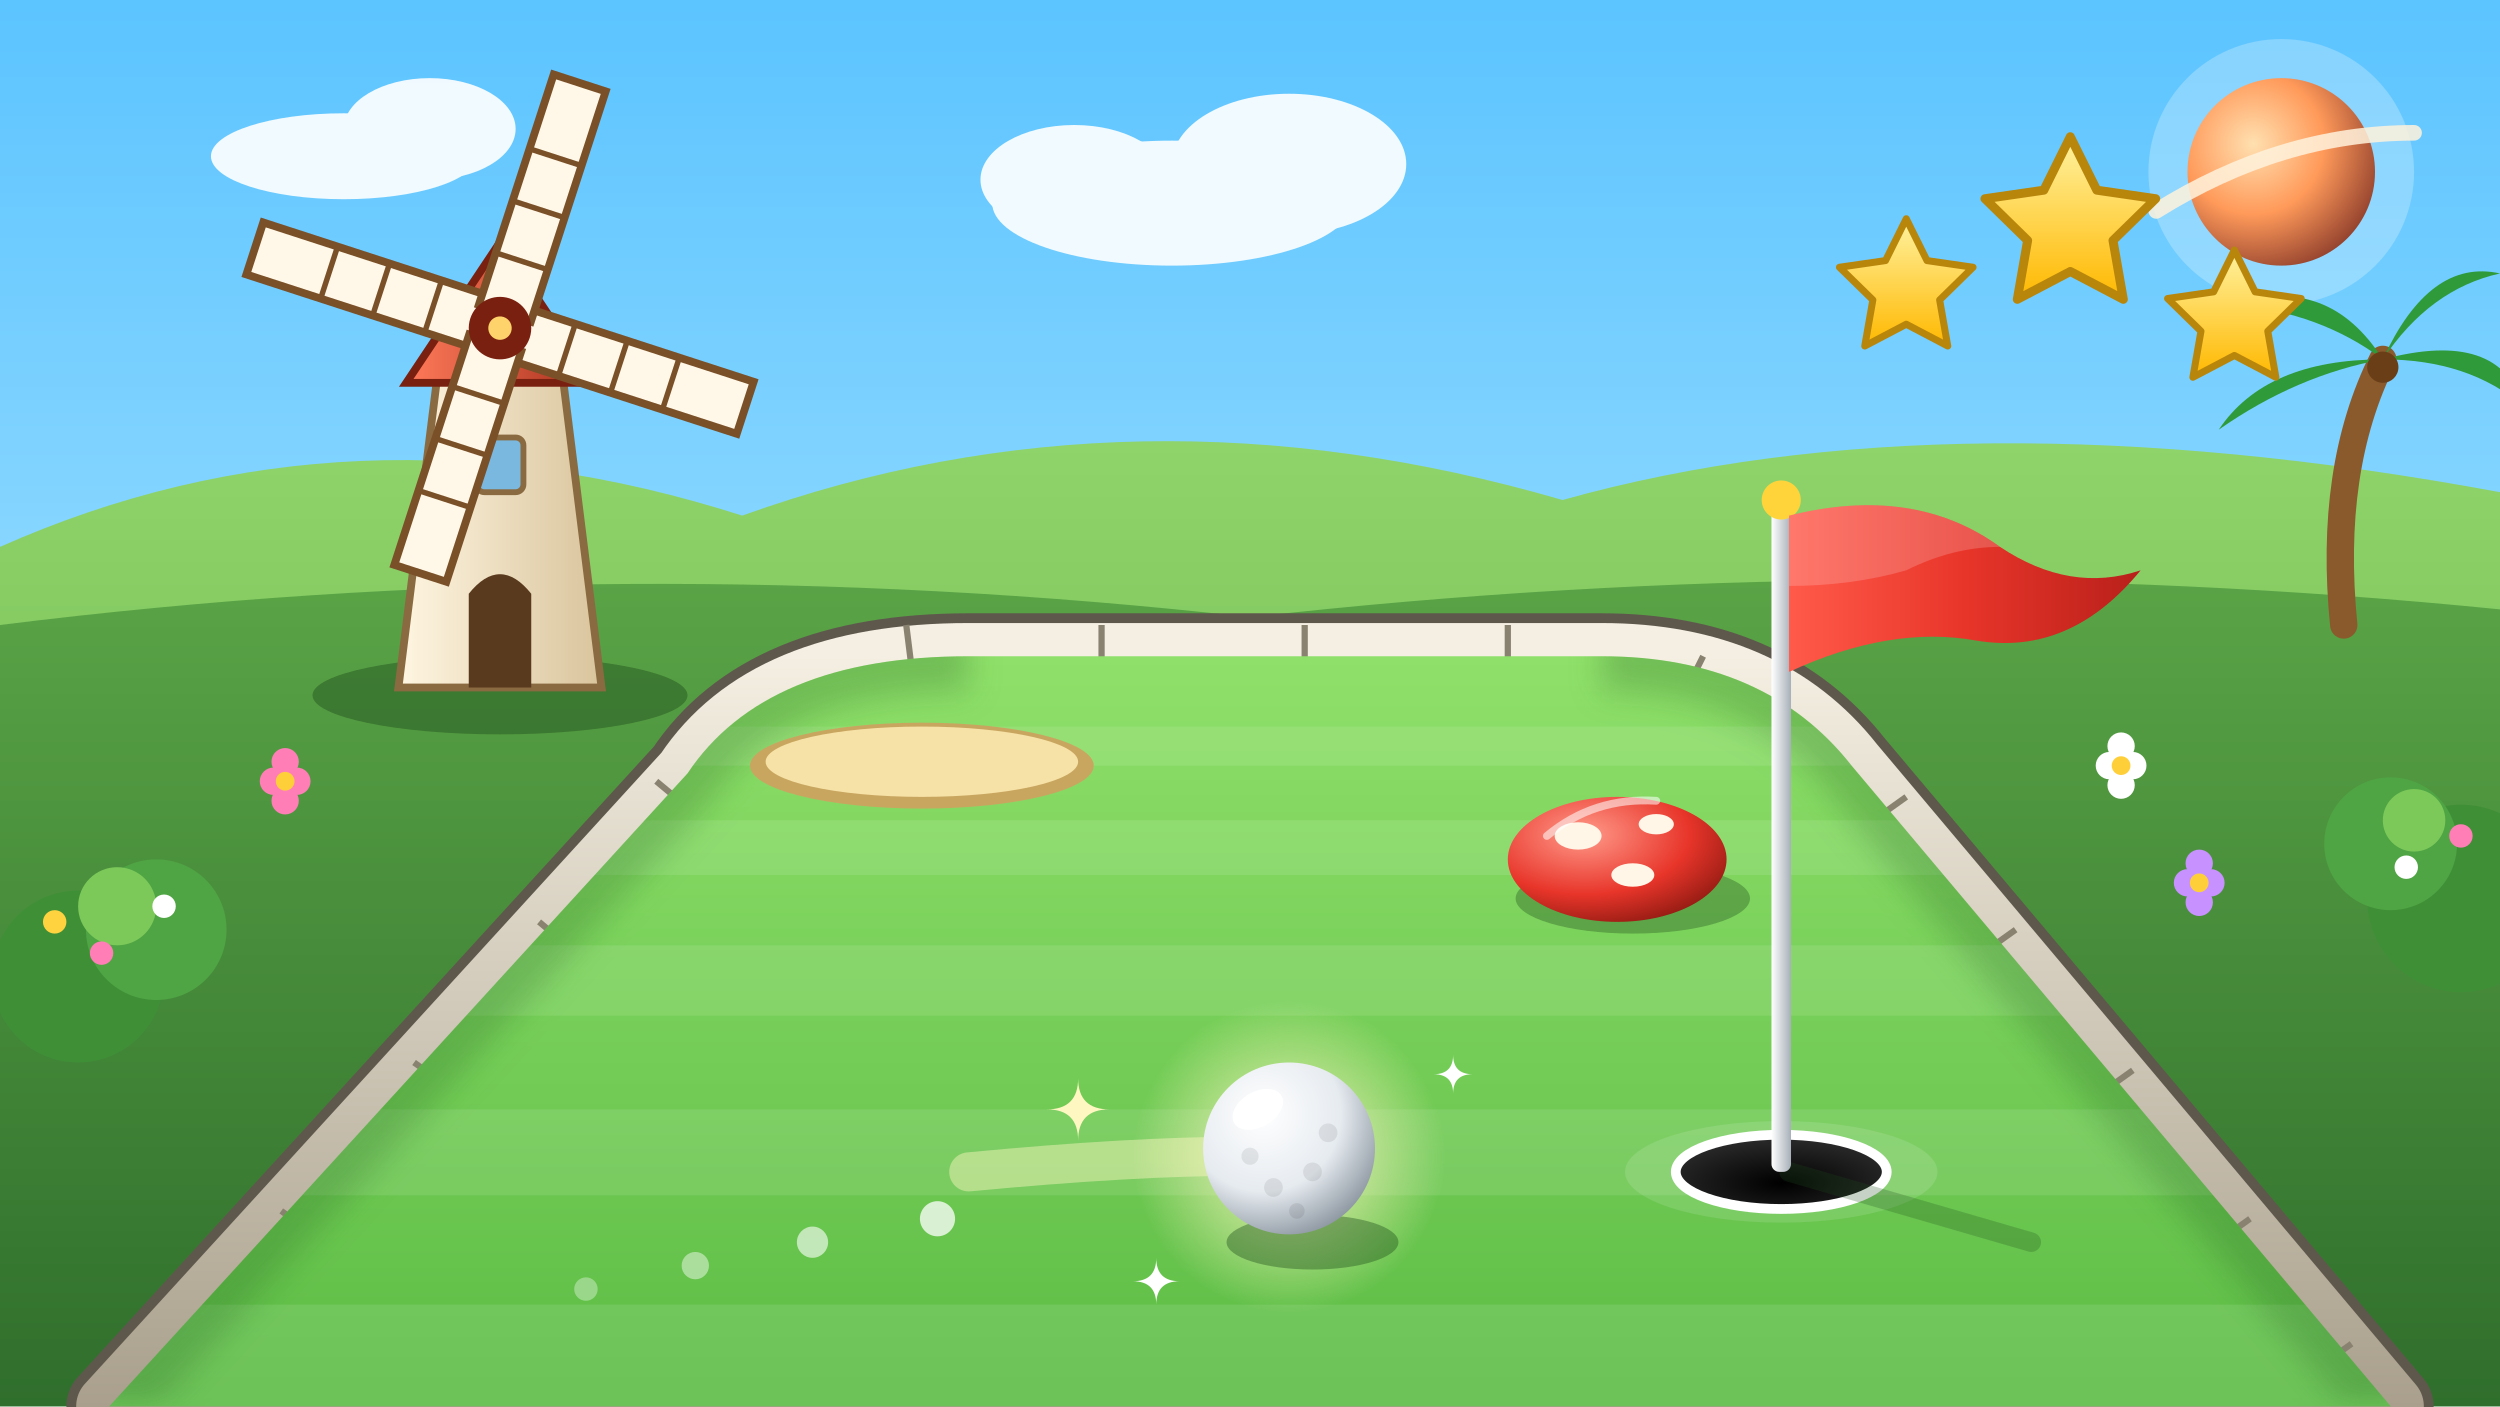
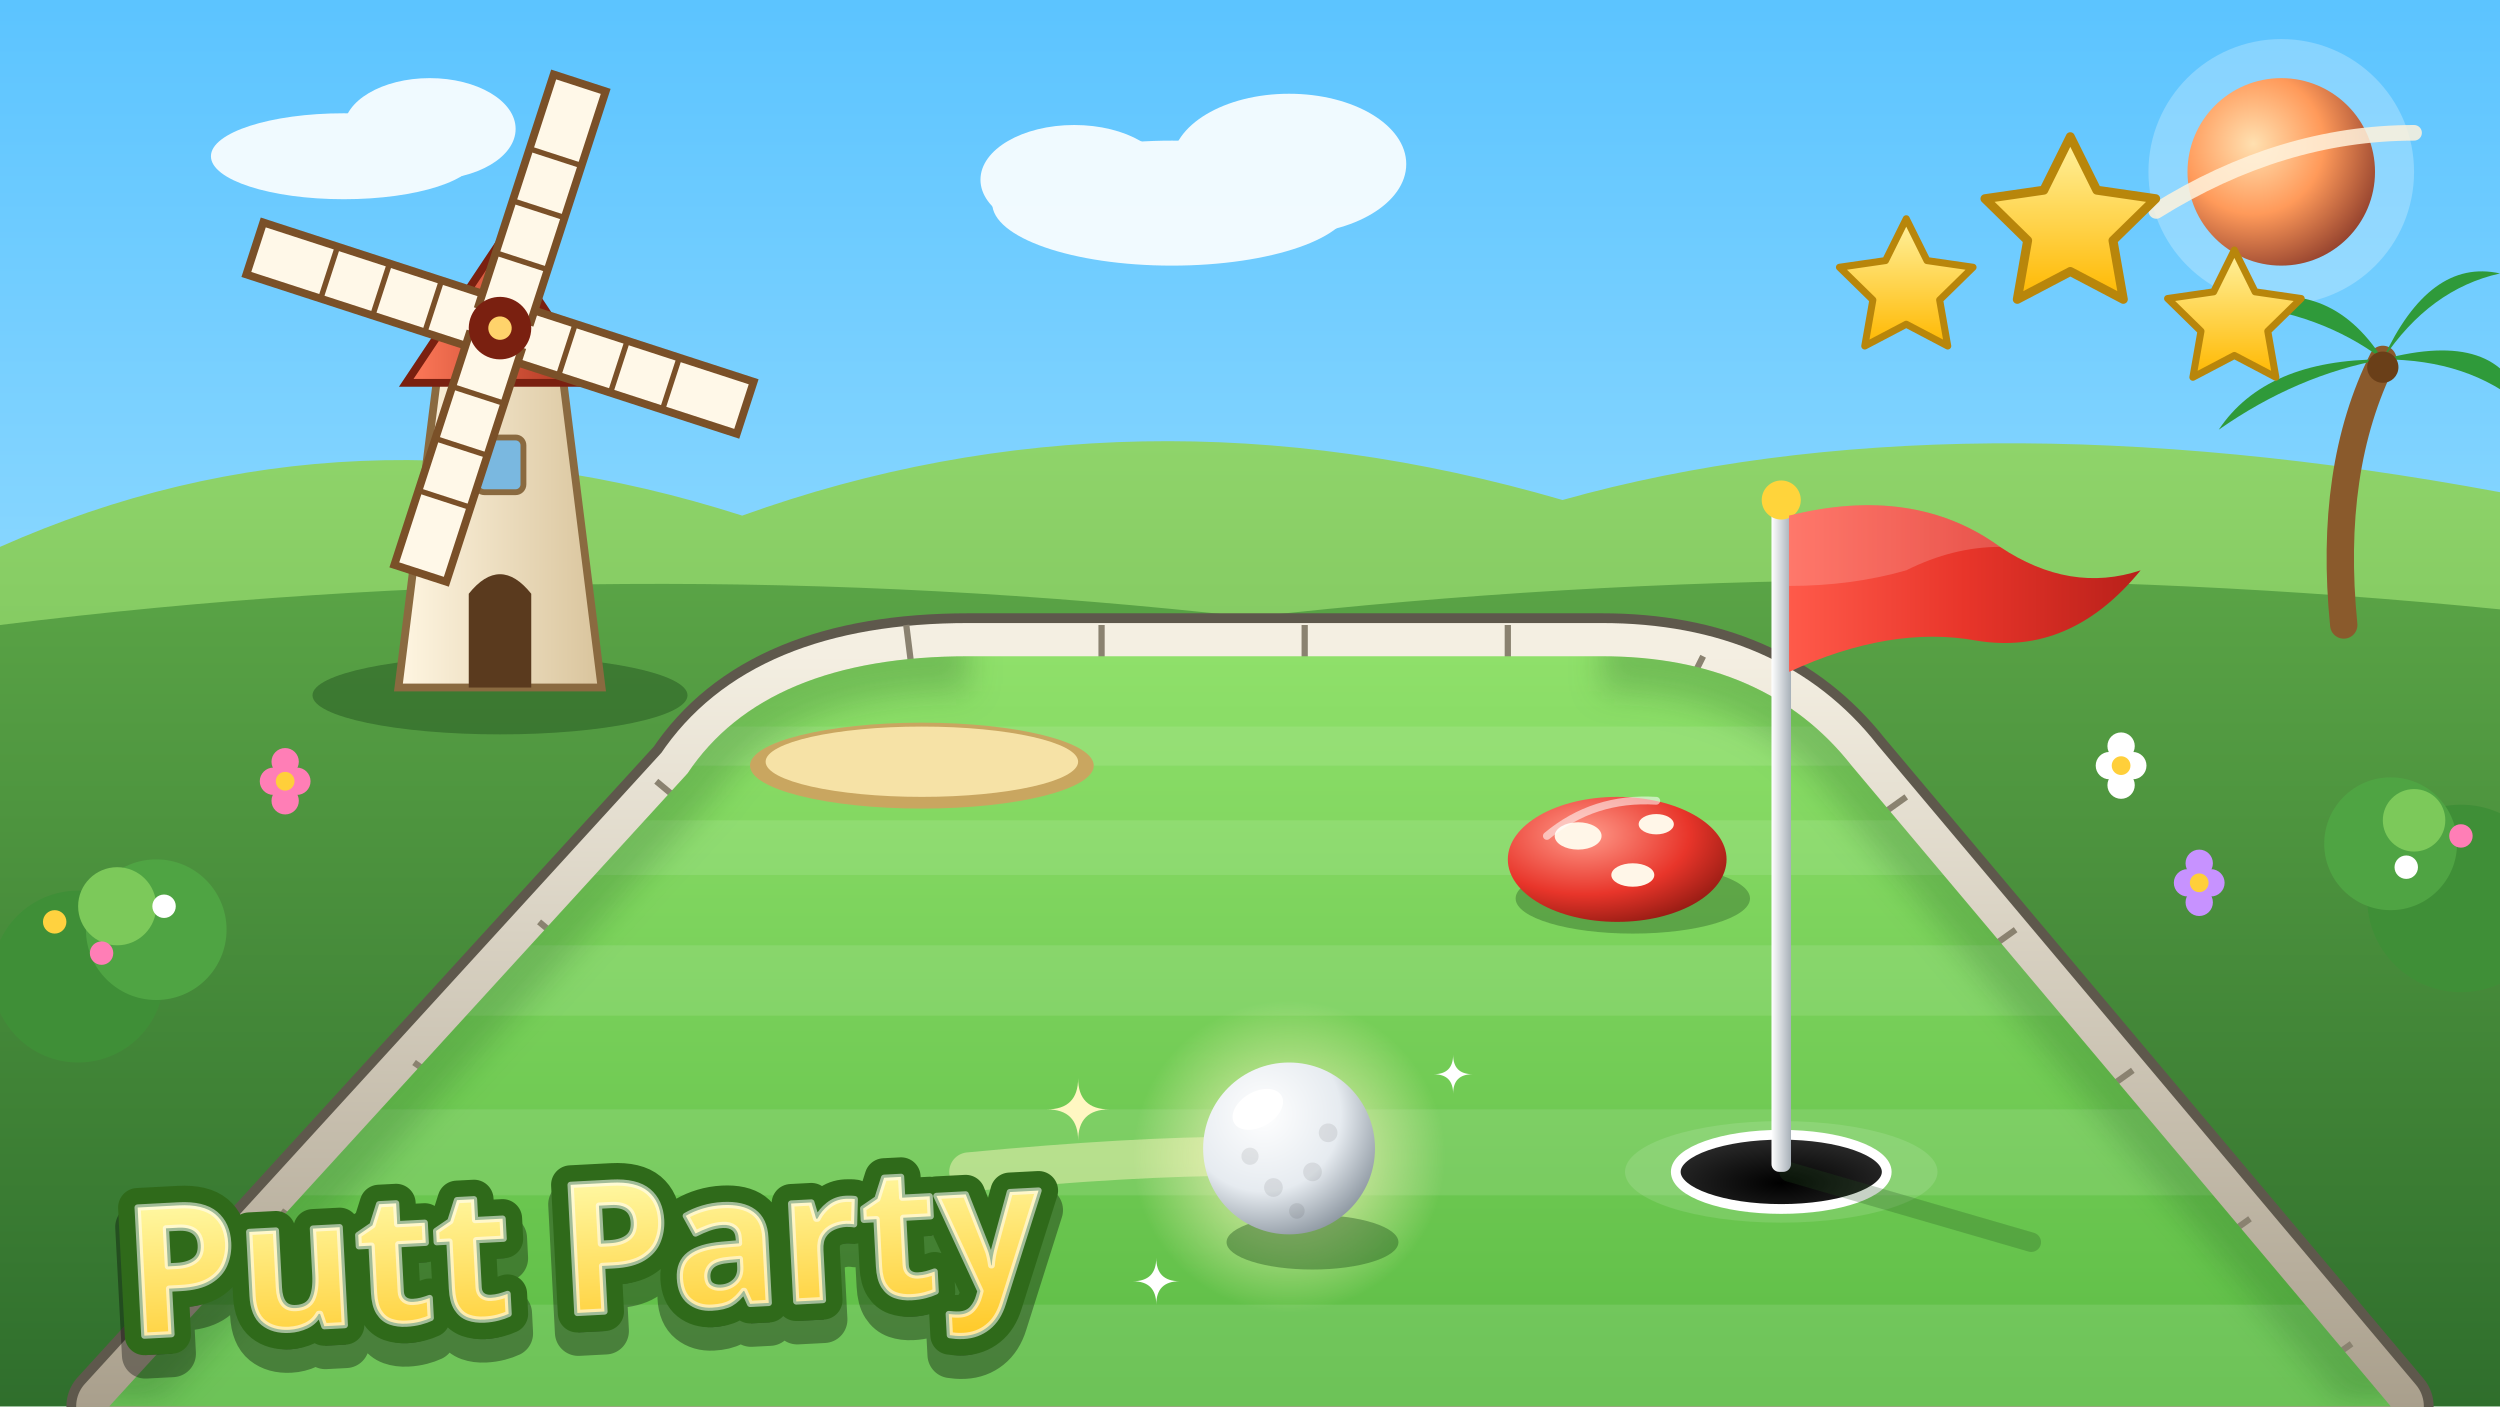
<svg xmlns="http://www.w3.org/2000/svg" viewBox="0 0 640 360" width="640" height="360">
  <defs>
    <linearGradient id="sky" x1="0" y1="0" x2="0" y2="1">
      <stop offset="0" stop-color="#5cc4ff" />
      <stop offset="1" stop-color="#c8f1ff" />
    </linearGradient>
    <linearGradient id="hillFar" x1="0" y1="0" x2="0" y2="1">
      <stop offset="0" stop-color="#8fd46a" />
      <stop offset="1" stop-color="#5da845" />
    </linearGradient>
    <linearGradient id="ground" x1="0" y1="0" x2="0" y2="1">
      <stop offset="0" stop-color="#5aa446" />
      <stop offset="1" stop-color="#2f6e2c" />
    </linearGradient>
    <linearGradient id="turf" x1="0" y1="0" x2="0" y2="1">
      <stop offset="0" stop-color="#8fe06a" />
      <stop offset="1" stop-color="#5cbc45" />
    </linearGradient>
    <linearGradient id="stone" x1="0" y1="0" x2="0" y2="1">
      <stop offset="0" stop-color="#f4efe2" />
      <stop offset="1" stop-color="#a99f8c" />
    </linearGradient>
    <radialGradient id="ball" cx="35%" cy="30%" r="75%">
      <stop offset="0" stop-color="#ffffff" />
      <stop offset="0.6" stop-color="#e6ebf0" />
      <stop offset="1" stop-color="#8f99a3" />
    </radialGradient>
    <radialGradient id="hole" cx="50%" cy="65%" r="60%">
      <stop offset="0" stop-color="#000" />
      <stop offset="1" stop-color="#2a2a2a" />
    </radialGradient>
    <linearGradient id="flag" x1="0" y1="0" x2="1" y2="0">
      <stop offset="0" stop-color="#ff5a4a" />
      <stop offset="0.5" stop-color="#e8352a" />
      <stop offset="1" stop-color="#b8201a" />
    </linearGradient>
    <linearGradient id="pole" x1="0" y1="0" x2="1" y2="0">
      <stop offset="0" stop-color="#ffffff" />
      <stop offset="1" stop-color="#a7b0b8" />
    </linearGradient>
    <linearGradient id="tower" x1="0" y1="0" x2="1" y2="0">
      <stop offset="0" stop-color="#fff6e2" />
      <stop offset="1" stop-color="#d9c49c" />
    </linearGradient>
    <linearGradient id="roof" x1="0" y1="0" x2="1" y2="0">
      <stop offset="0" stop-color="#ff7a5a" />
      <stop offset="1" stop-color="#a8301c" />
    </linearGradient>
    <radialGradient id="shroom" cx="35%" cy="30%" r="80%">
      <stop offset="0" stop-color="#ff9a8a" />
      <stop offset="0.6" stop-color="#e8352a" />
      <stop offset="1" stop-color="#8a1810" />
    </radialGradient>
    <radialGradient id="planet" cx="35%" cy="35%" r="75%">
      <stop offset="0" stop-color="#ffe0b0" />
      <stop offset="0.5" stop-color="#ff9a5a" />
      <stop offset="1" stop-color="#8a3a2a" />
    </radialGradient>
    <radialGradient id="glow" cx="50%" cy="50%" r="50%">
      <stop offset="0" stop-color="#fff7c2" stop-opacity="0.95" />
      <stop offset="1" stop-color="#fff7c2" stop-opacity="0" />
    </radialGradient>
    <linearGradient id="star" x1="0" y1="0" x2="0" y2="1">
      <stop offset="0" stop-color="#fff2a0" />
      <stop offset="1" stop-color="#ffb800" />
    </linearGradient>
    <clipPath id="fairClip">
      <path d="M248 168 L410 168 Q452 168 474 196 L612 360 L28 360 L176 198 Q196 168 248 168 Z" />
    </clipPath>
    <filter id="soft" x="-20%" y="-20%" width="140%" height="140%">
      <feGaussianBlur stdDeviation="4" />
    </filter>
  </defs>
  <rect width="640" height="360" fill="url(#sky)" />
  <g fill="#ffffff" opacity="0.9">
    <ellipse cx="300" cy="52" rx="46" ry="16" />
    <ellipse cx="330" cy="42" rx="30" ry="18" />
    <ellipse cx="275" cy="46" rx="24" ry="14" />
    <ellipse cx="88" cy="40" rx="34" ry="11" />
    <ellipse cx="110" cy="33" rx="22" ry="13" />
  </g>
  <circle cx="584" cy="44" r="34" fill="#ffffff" opacity="0.25" />
  <circle cx="584" cy="44" r="24" fill="url(#planet)" />
  <path d="M552 54 Q584 34 618 34" fill="none" stroke="#fff2dc" stroke-width="4" stroke-linecap="round" opacity="0.85" />
  <path d="M0 140 Q90 100 190 132 Q290 96 400 128 Q500 100 640 126 L640 360 L0 360 Z" fill="url(#hillFar)" />
  <path d="M0 160 Q160 140 320 158 Q480 140 640 156 L640 360 L0 360 Z" fill="url(#ground)" />
  <path d="M600 160 Q596 120 610 92" fill="none" stroke="#8a5a2c" stroke-width="7" stroke-linecap="round" />
  <g fill="#2f9a3a">
    <path d="M610 92 Q640 84 646 104 Q632 92 610 92 Z" />
    <path d="M610 92 Q596 70 572 78 Q594 80 610 92 Z" />
    <path d="M610 92 Q622 66 640 70 Q622 74 610 92 Z" />
    <path d="M610 92 Q580 92 568 110 Q588 96 610 92 Z" />
  </g>
  <circle cx="610" cy="94" r="4" fill="#6a3f18" />
  <ellipse cx="128" cy="178" rx="48" ry="10" fill="#1f4d1c" opacity="0.45" />
  <path d="M102 176 L112 96 L144 96 L154 176 Z" fill="url(#tower)" stroke="#8a6a40" stroke-width="2" />
  <path d="M120 176 L120 152 Q128 142 136 152 L136 176 Z" fill="#5a3a1e" />
  <rect x="122" y="112" width="12" height="14" rx="2" fill="#7ab8e0" stroke="#8a6a40" stroke-width="1.5" />
  <path d="M104 98 L128 62 L152 98 Z" fill="url(#roof)" stroke="#7a2010" stroke-width="2" />
  <g transform="translate(128 84) rotate(18)">
    <g fill="#fff8e8" stroke="#7a5028" stroke-width="2">
      <rect x="4" y="-7" width="62" height="14" />
      <rect x="-66" y="-7" width="62" height="14" />
      <rect x="-7" y="4" width="14" height="62" />
      <rect x="-7" y="-66" width="14" height="62" />
    </g>
    <g stroke="#7a5028" stroke-width="1.4">
      <path d="M18 -7 V7 M32 -7 V7 M46 -7 V7 M-18 -7 V7 M-32 -7 V7 M-46 -7 V7 M-7 18 H7 M-7 32 H7 M-7 46 H7 M-7 -18 H7 M-7 -32 H7 M-7 -46 H7" />
    </g>
    <circle r="8" fill="#7a2010" />
    <circle r="3" fill="#ffd36b" />
  </g>
  <path d="M248 168 L410 168 Q452 168 474 196 L612 360 L28 360 L176 198 Q196 168 248 168 Z" fill="none" stroke="#5e584c" stroke-width="22" stroke-linejoin="round" />
  <path d="M248 168 L410 168 Q452 168 474 196 L612 360 L28 360 L176 198 Q196 168 248 168 Z" fill="none" stroke="url(#stone)" stroke-width="17" stroke-linejoin="round" />
  <g stroke="#8a8270" stroke-width="1.6">
    <path d="M232 160 L234 176 M282 160 L282 176 M334 160 L334 176 M386 160 L386 176 M436 168 L428 184" />
    <path d="M168 200 L180 210 M138 236 L150 246 M106 272 L120 282 M72 310 L86 320 M44 344 L58 354" />
    <path d="M488 204 L474 214 M516 238 L502 248 M546 274 L532 284 M576 312 L562 322 M602 344 L588 354" />
  </g>
  <path d="M248 168 L410 168 Q452 168 474 196 L612 360 L28 360 L176 198 Q196 168 248 168 Z" fill="url(#turf)" />
  <g clip-path="url(#fairClip)">
    <path d="M0 186 H640 V196 H0 Z M0 210 H640 V224 H0 Z M0 242 H640 V260 H0 Z M0 284 H640 V306 H0 Z M0 334 H640 V360 H0 Z" fill="#ffffff" opacity="0.1" />
    <path d="M28 360 L176 198 Q196 168 248 168" fill="none" stroke="#1f5a1c" stroke-width="18" opacity="0.25" filter="url(#soft)" />
    <path d="M410 168 Q452 168 474 196 L612 360" fill="none" stroke="#1f5a1c" stroke-width="18" opacity="0.25" filter="url(#soft)" />
    <ellipse cx="236" cy="196" rx="44" ry="11" fill="#c9a660" />
    <ellipse cx="236" cy="195" rx="40" ry="9" fill="#f6e2a6" />
  </g>
  <ellipse cx="418" cy="230" rx="30" ry="9" fill="#1f4d1c" opacity="0.35" />
  <ellipse cx="414" cy="220" rx="28" ry="16" fill="url(#shroom)" />
  <ellipse cx="404" cy="214" rx="6" ry="3.5" fill="#fff6e8" />
  <ellipse cx="424" cy="211" rx="4.5" ry="2.6" fill="#fff6e8" />
  <ellipse cx="418" cy="224" rx="5.5" ry="3" fill="#fff6e8" />
  <path d="M396 214 Q408 204 424 205" fill="none" stroke="#ffffff" stroke-width="2" opacity="0.55" stroke-linecap="round" />
  <ellipse cx="456" cy="300" rx="40" ry="13" fill="#ffffff" opacity="0.12" />
  <ellipse cx="456" cy="300" rx="27" ry="9.5" fill="url(#hole)" stroke="#ffffff" stroke-width="2.5" />
  <path d="M458 300 L520 318" stroke="#1f4d1c" stroke-width="5" opacity="0.25" stroke-linecap="round" />
  <rect x="453.5" y="128" width="5" height="172" rx="2" fill="url(#pole)" />
  <circle cx="456" cy="128" r="5" fill="#ffd43b" />
  <path d="M458 132 Q490 124 512 140 Q530 152 548 146 Q530 168 506 164 Q484 160 458 172 Z" fill="url(#flag)" />
  <path d="M458 132 Q490 124 512 140 Q500 140 488 146 Q474 150 458 150 Z" fill="#ffffff" opacity="0.18" />
  <g fill="#ffffff">
    <circle cx="150" cy="330" r="3" opacity="0.35" />
    <circle cx="178" cy="324" r="3.5" opacity="0.45" />
    <circle cx="208" cy="318" r="4" opacity="0.6" />
    <circle cx="240" cy="312" r="4.5" opacity="0.75" />
  </g>
  <path d="M248 300 Q290 296 318 296" fill="none" stroke="#fff7c2" stroke-width="10" stroke-linecap="round" opacity="0.45" />
  <circle cx="330" cy="296" r="40" fill="url(#glow)" />
  <ellipse cx="336" cy="318" rx="22" ry="7" fill="#1f4d1c" opacity="0.4" />
  <circle cx="330" cy="294" r="22" fill="url(#ball)" />
  <g fill="#000000" opacity="0.08">
    <circle cx="336" cy="300" r="2.4" />
    <circle cx="326" cy="304" r="2.4" />
    <circle cx="340" cy="290" r="2.4" />
    <circle cx="320" cy="296" r="2.2" />
    <circle cx="332" cy="310" r="2" />
  </g>
  <ellipse cx="322" cy="284" rx="7" ry="4.5" fill="#ffffff" transform="rotate(-30 322 284)" />
  <path d="M276 276 q0 8 8 8 q-8 0 -8 8 q0 -8 -8 -8 q8 0 8 -8z" fill="#fff7c2" />
  <path d="M296 322 q0 6 6 6 q-6 0 -6 6 q0 -6 -6 -6 q6 0 6 -6z" fill="#ffffff" />
  <path d="M372 270 q0 5 5 5 q-5 0 -5 5 q0 -5 -5 -5 q5 0 5 -5z" fill="#ffffff" />
  <g>
    <circle cx="20" cy="250" r="22" fill="#3f8f37" />
    <circle cx="40" cy="238" r="18" fill="#4fa443" />
    <circle cx="30" cy="232" r="10" fill="#7cc95a" />
    <circle cx="26" cy="244" r="3" fill="#ff7eb6" />
    <circle cx="42" cy="232" r="3" fill="#ffffff" />
    <circle cx="14" cy="236" r="3" fill="#ffd23f" />
    <circle cx="630" cy="230" r="24" fill="#3f8f37" />
    <circle cx="612" cy="216" r="17" fill="#4fa443" />
    <circle cx="618" cy="210" r="8" fill="#7cc95a" />
    <circle cx="616" cy="222" r="3" fill="#ffffff" />
    <circle cx="630" cy="214" r="3" fill="#ff7eb6" />
  </g>
  <g>
    <g fill="#ff7eb6">
      <circle cx="70" cy="200" r="3.5" />
      <circle cx="76" cy="200" r="3.5" />
      <circle cx="73" cy="195" r="3.5" />
      <circle cx="73" cy="205" r="3.5" />
    </g>
    <circle cx="73" cy="200" r="2.4" fill="#ffcf3a" />
    <g fill="#ffffff">
      <circle cx="540" cy="196" r="3.5" />
      <circle cx="546" cy="196" r="3.5" />
      <circle cx="543" cy="191" r="3.5" />
      <circle cx="543" cy="201" r="3.5" />
    </g>
    <circle cx="543" cy="196" r="2.4" fill="#ffcf3a" />
    <g fill="#c792ff">
      <circle cx="560" cy="226" r="3.5" />
      <circle cx="566" cy="226" r="3.5" />
      <circle cx="563" cy="221" r="3.5" />
      <circle cx="563" cy="231" r="3.5" />
    </g>
    <circle cx="563" cy="226" r="2.4" fill="#ffcf3a" />
  </g>
  <g stroke="#b8860b" stroke-width="2" stroke-linejoin="round">
    <path transform="translate(488 74) scale(0.9)" d="M0 -20 L5.9 -8.1 L19 -6.2 L9.5 3.1 L11.8 16.2 L0 10 L-11.8 16.2 L-9.5 3.1 L-19 -6.2 L-5.9 -8.1 Z" fill="url(#star)" />
    <path transform="translate(530 58) scale(1.15)" d="M0 -20 L5.9 -8.1 L19 -6.2 L9.5 3.1 L11.8 16.2 L0 10 L-11.8 16.2 L-9.5 3.1 L-19 -6.2 L-5.9 -8.1 Z" fill="url(#star)" />
    <path transform="translate(572 82) scale(0.9)" d="M0 -20 L5.9 -8.1 L19 -6.2 L9.5 3.1 L11.8 16.2 L0 10 L-11.8 16.2 L-9.5 3.1 L-19 -6.2 L-5.9 -8.1 Z" fill="url(#star)" />
  </g>
+   <defs>
+     <linearGradient id="ttlFill" x1="0" y1="0" x2="0" y2="1">
+       <stop offset="0" stop-color="#fff7a0" />
+       <stop offset="1" stop-color="#ffc928" />
+     </linearGradient>
+   </defs>
+   <g font-family="Fredoka, 'Arial Rounded MT Bold', 'Trebuchet MS', sans-serif" font-weight="700" font-size="46" text-anchor="middle" stroke-linejoin="round" transform="rotate(-3 150 336)">
+     <text x="150" y="341" fill="#000" fill-opacity="0.35" stroke="#000" stroke-opacity="0.35" stroke-width="12">Putt Party</text>
+     <text x="150" y="336" fill="url(#ttlFill)" stroke="#2f6a1a" stroke-width="10" paint-order="stroke">Putt Party</text>
+     <text x="150" y="336" fill="none" stroke="#ffffff" stroke-opacity="0.55" stroke-width="1.6">Putt Party</text>
+   </g>
</svg>
